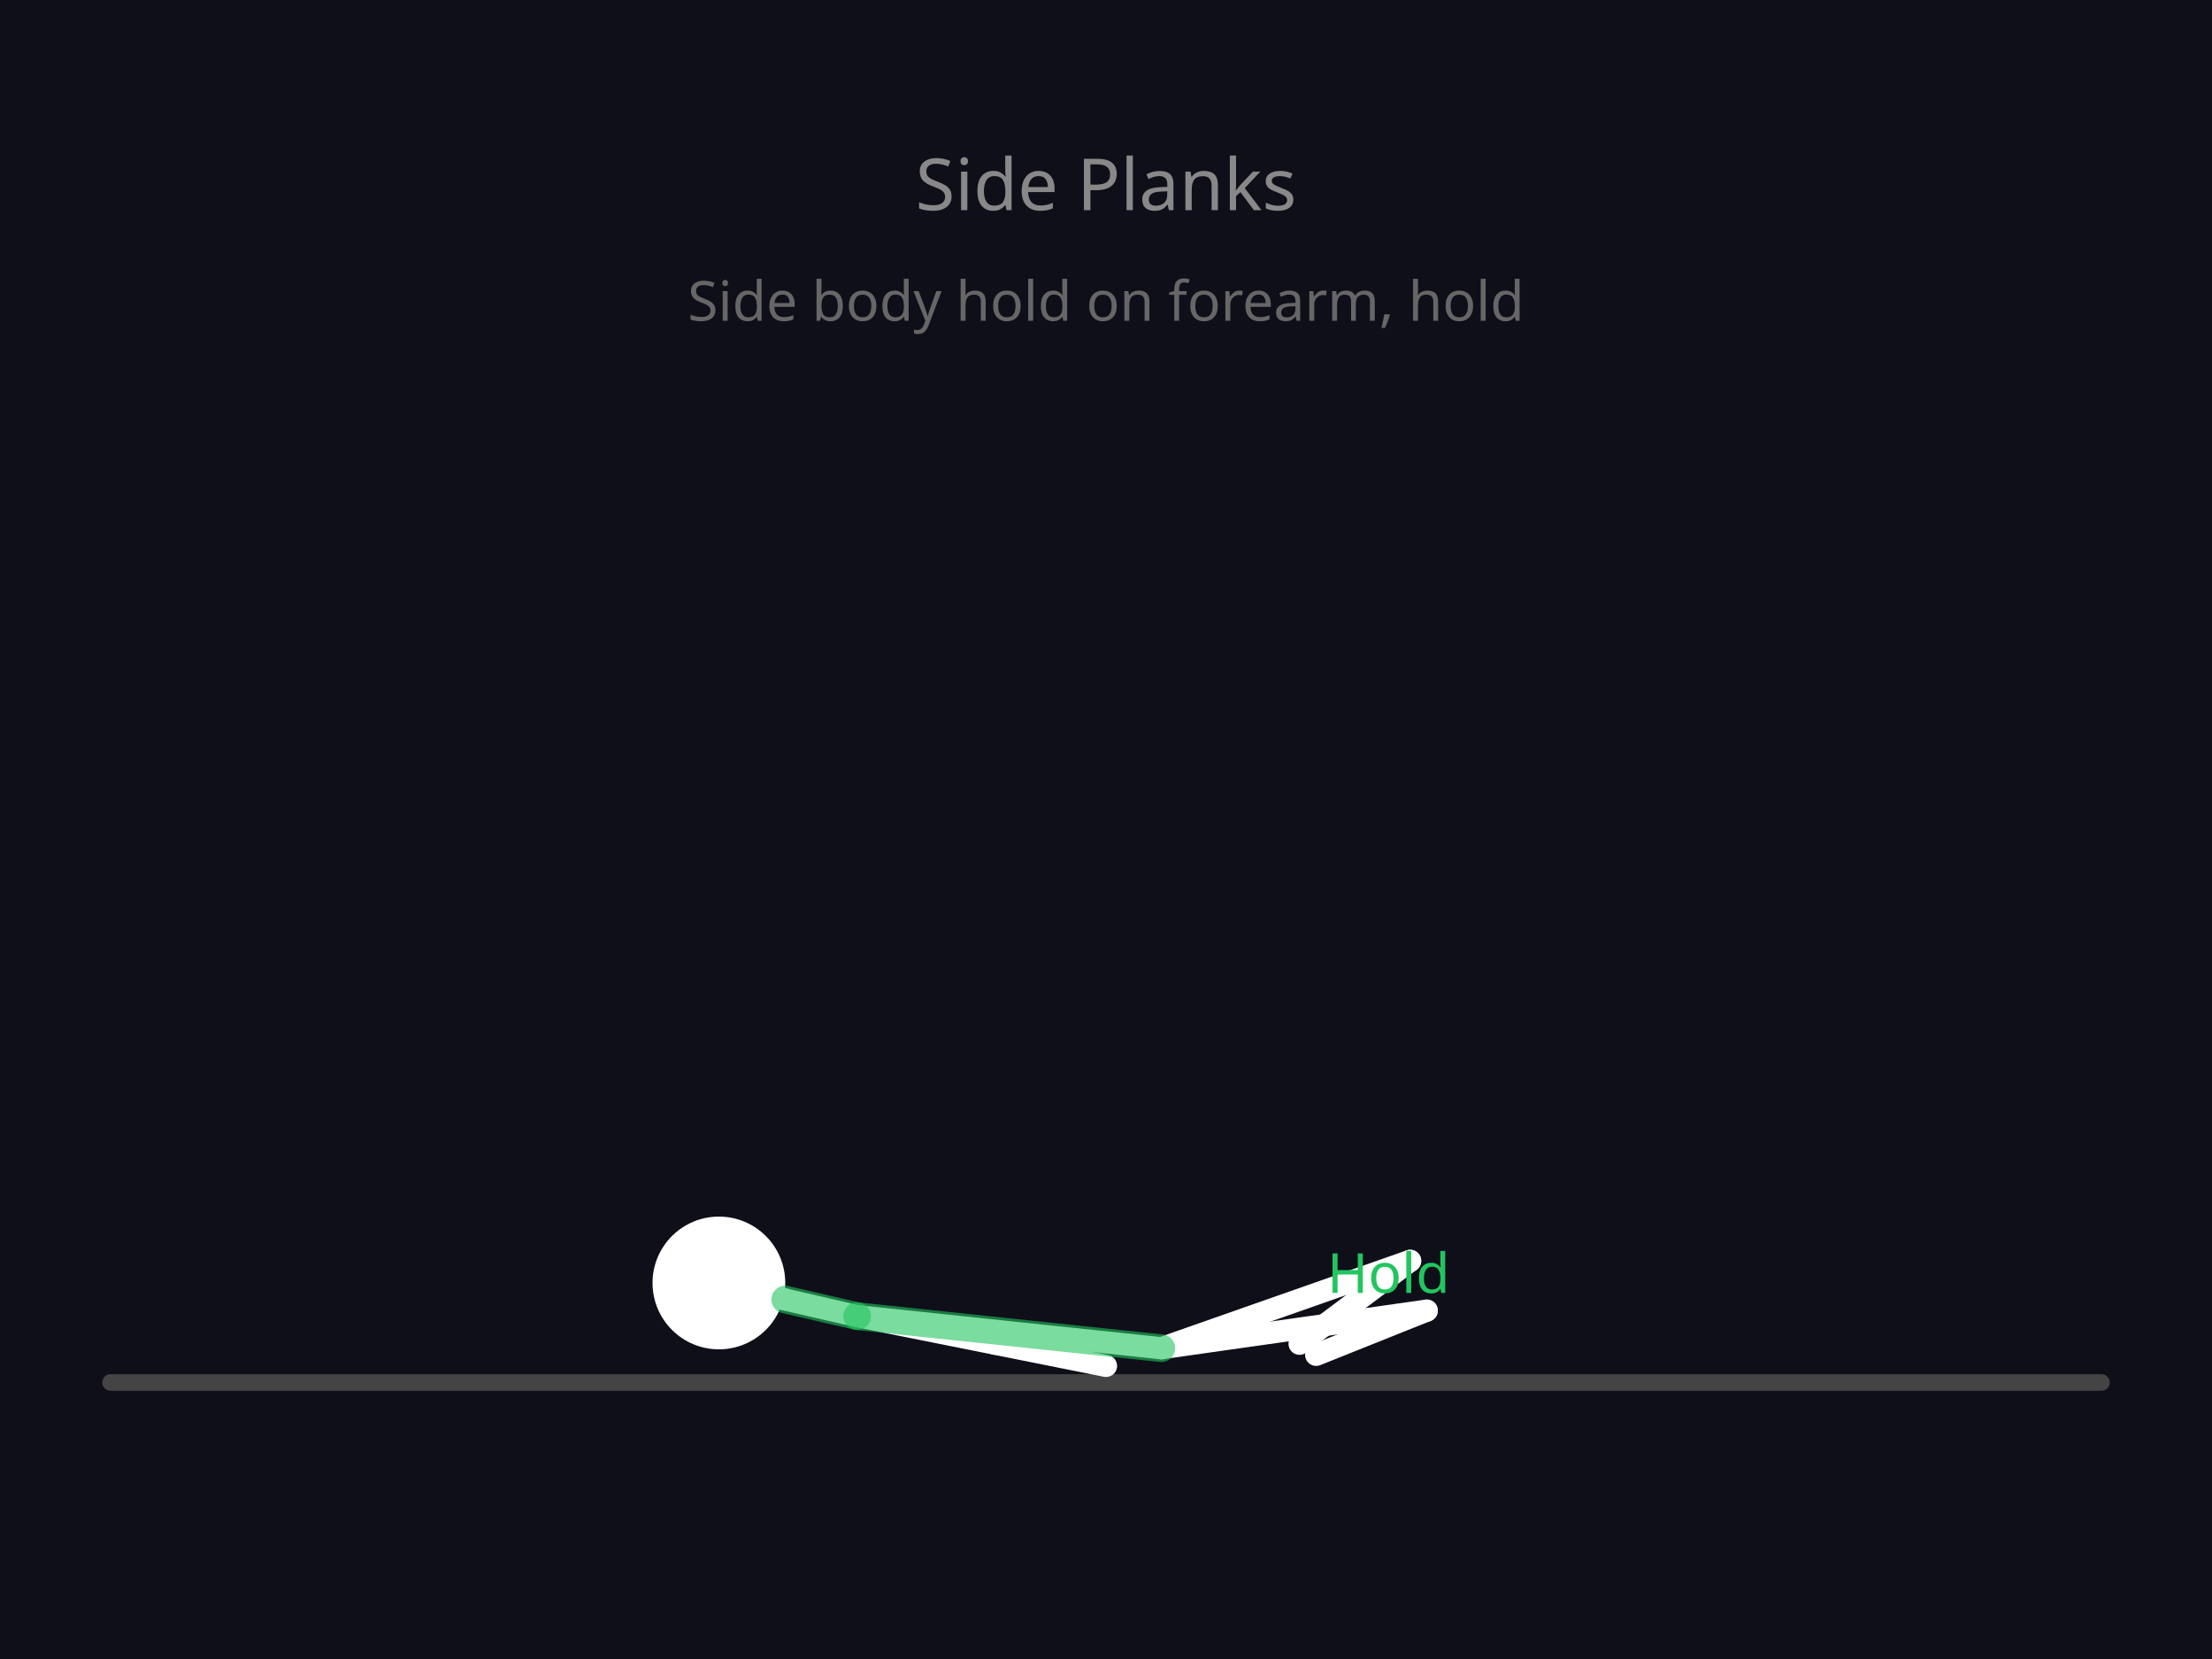
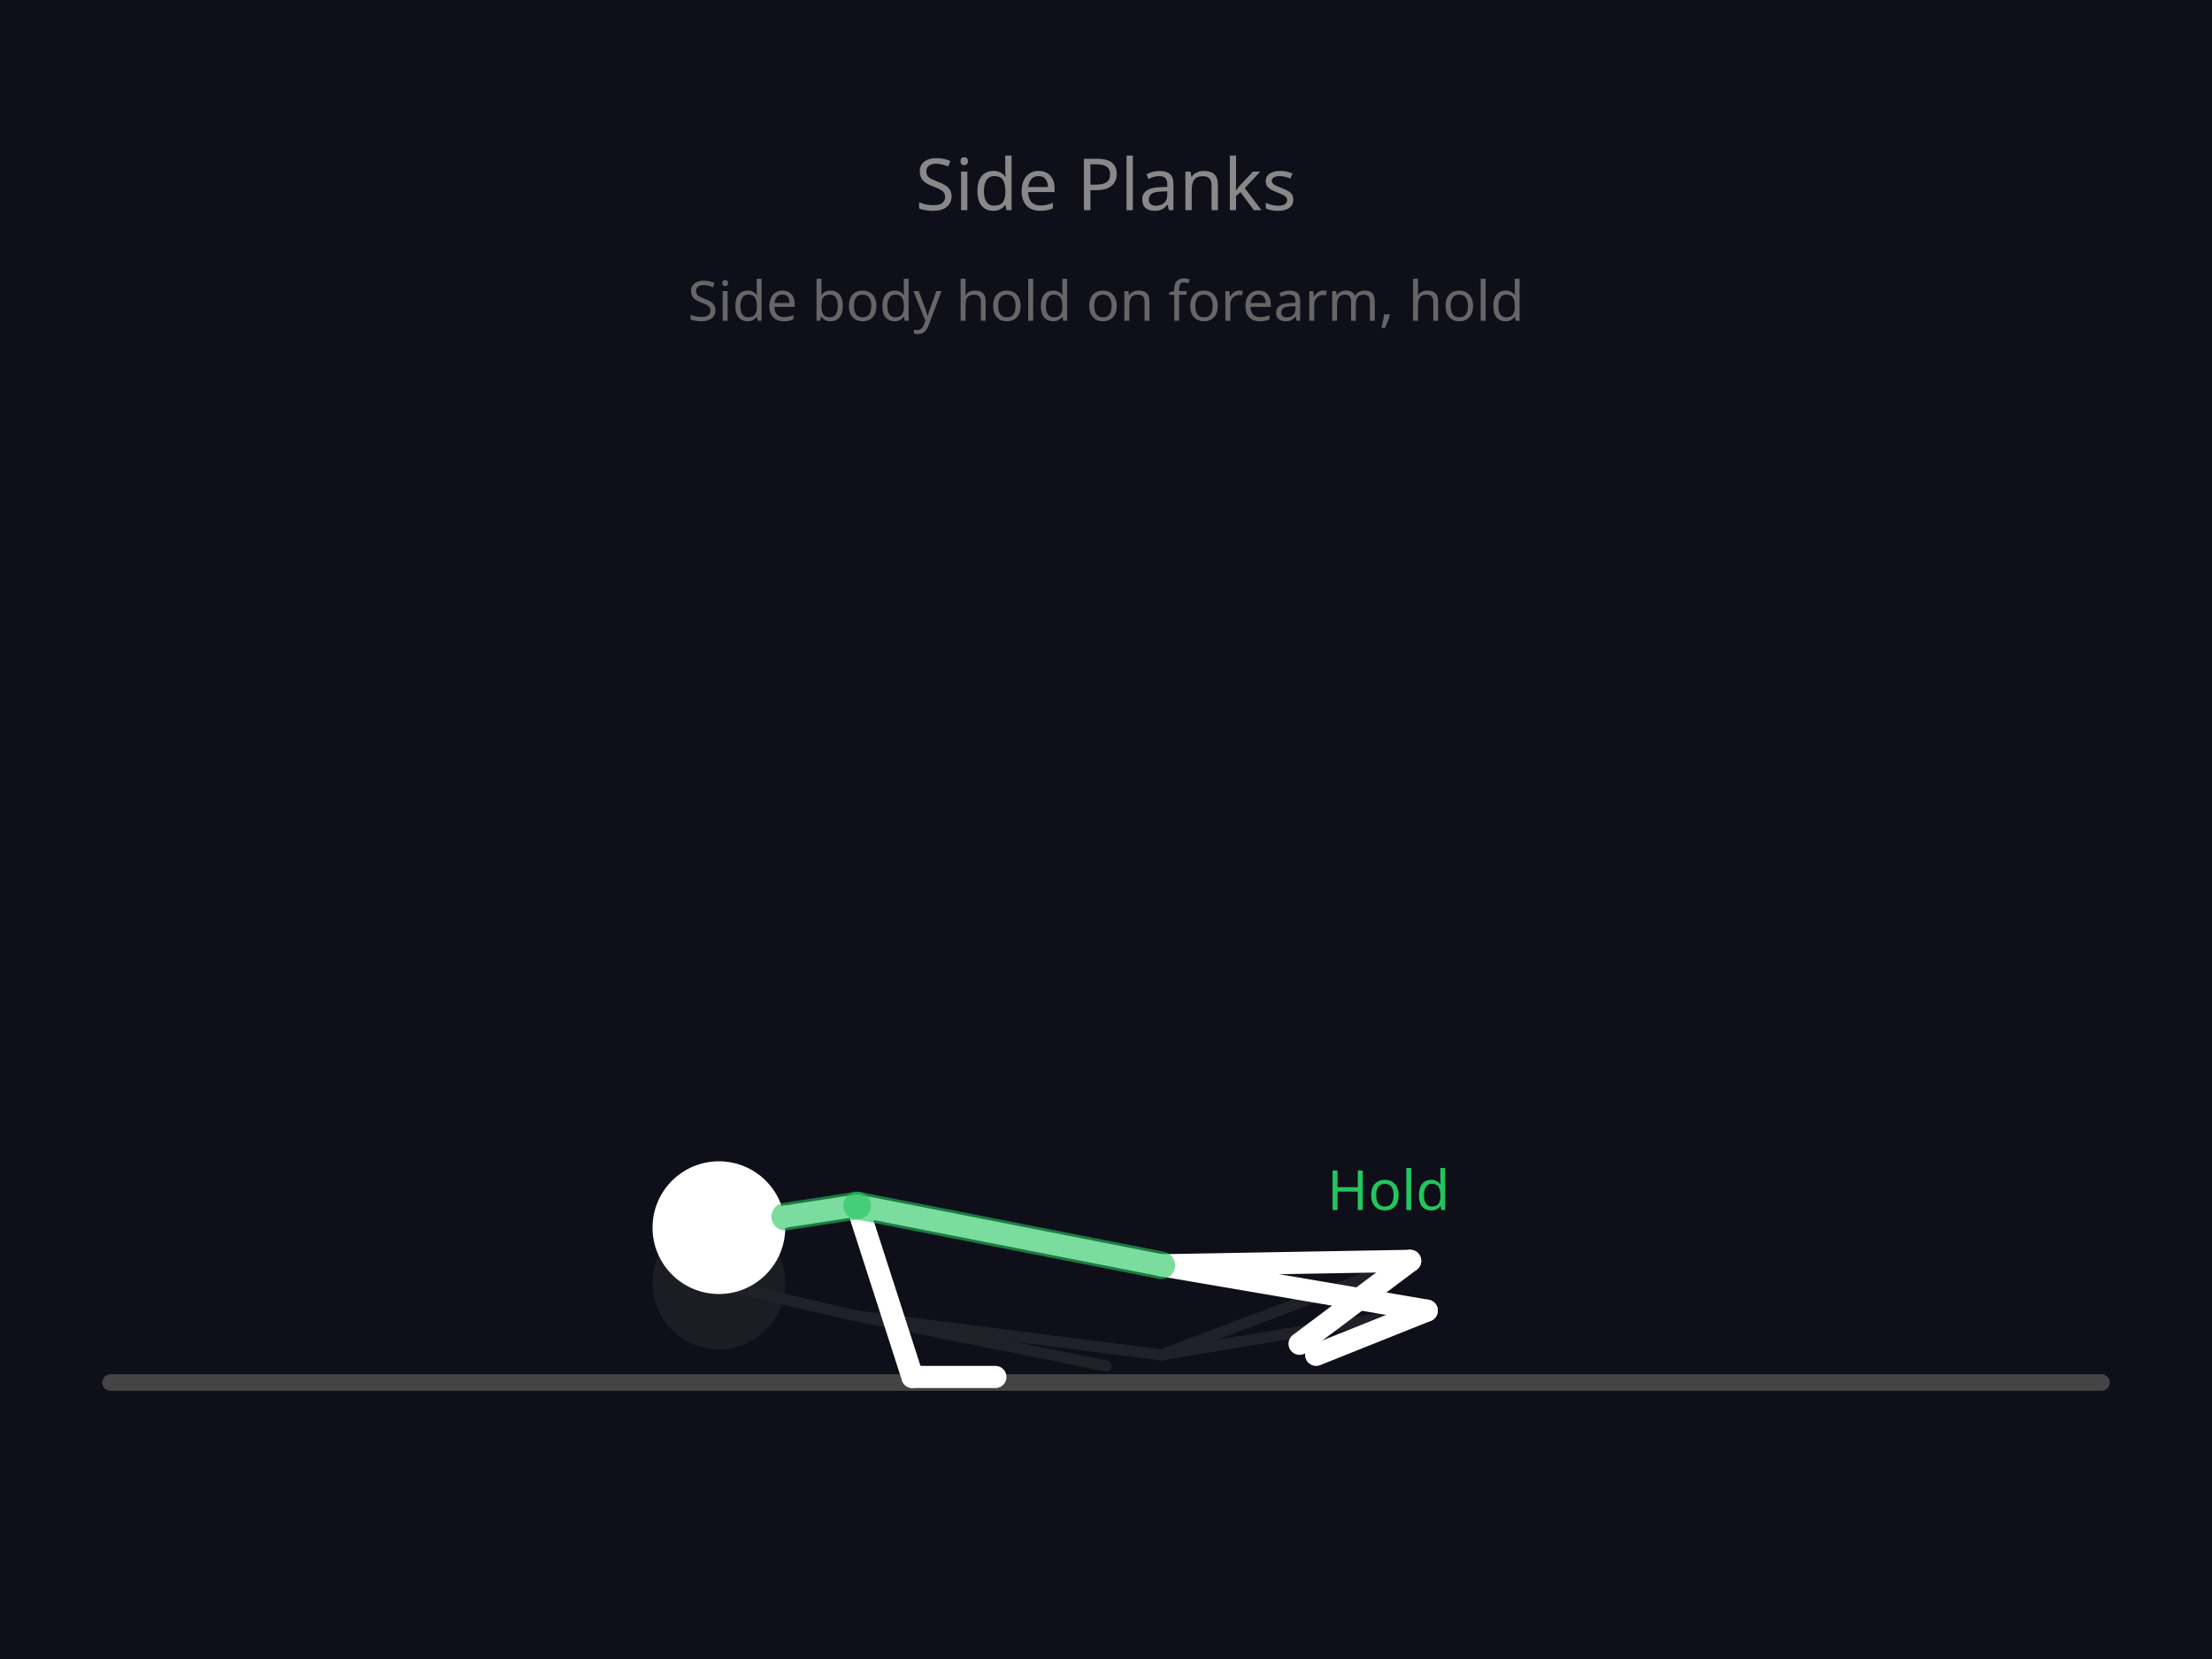
<svg xmlns="http://www.w3.org/2000/svg" viewBox="0 0 400 300">
  <rect width="400" height="300" fill="#0f0f1a" />
  <line x1="20" y1="250" x2="380" y2="250" stroke="#444" stroke-width="3" stroke-linecap="round" />
  <text x="200" y="38" fill="#888" font-size="13" font-family="sans-serif" text-anchor="middle">Side Planks</text>
  <text x="200" y="58" fill="#666" font-size="10" font-family="sans-serif" text-anchor="middle">Side body hold on forearm, hold</text>
  <g stroke="#555" stroke-width="2" fill="none" stroke-linecap="round" stroke-linejoin="round" opacity="0.25">
    <circle cx="130" cy="232" r="12" fill="#444" stroke="none" />
    <line x1="130" y1="232" x2="142" y2="235" />
    <line x1="142" y1="235" x2="155" y2="238" />
    <line x1="155" y1="238" x2="210" y2="245" />
    <line x1="155" y1="238" x2="180" y2="243" />
    <line x1="180" y1="243" x2="200" y2="247" />
    <line x1="210" y1="245" x2="258" y2="237" />
    <line x1="258" y1="237" x2="238" y2="245" />
    <line x1="210" y1="245" x2="255" y2="228" />
    <line x1="255" y1="228" x2="235" y2="243" />
  </g>
  <g stroke="#FFF" stroke-width="4" fill="none" stroke-linecap="round" stroke-linejoin="round">
-     <circle cx="130" cy="232" r="12" fill="#FFF" stroke="none" />
-     <line x1="130" y1="232" x2="142" y2="235" />
-     <line x1="142" y1="235" x2="155" y2="238" />
-     <line x1="155" y1="238" x2="210" y2="243.8" />
-     <line x1="155" y1="238" x2="180" y2="243" />
-     <line x1="180" y1="243" x2="200" y2="247" />
-     <line x1="210" y1="243.8" x2="258" y2="237" />
+     <circle cx="130" cy="222" r="12" fill="#FFF" stroke="none" />
+     <line x1="130" y1="222" x2="142" y2="220" />
+     <line x1="142" y1="220" x2="155" y2="218" />
+     <line x1="155" y1="218" x2="210" y2="228.8" />
+     <line x1="155" y1="218" x2="165" y2="249" />
+     <line x1="165" y1="249" x2="180" y2="249" />
+     <line x1="210" y1="228.8" x2="258" y2="237" />
    <line x1="258" y1="237" x2="238" y2="245" />
-     <line x1="210" y1="243.8" x2="255" y2="228" />
+     <line x1="210" y1="228.8" x2="255" y2="228" />
    <line x1="255" y1="228" x2="235" y2="243" />
-     <line x1="142" y1="235" x2="155" y2="238" stroke="#22C55E" stroke-width="5" opacity="0.6" />
-     <line x1="155" y1="238" x2="210" y2="243.8" stroke="#22C55E" stroke-width="5" opacity="0.6" />
+     <line x1="142" y1="220" x2="155" y2="218" stroke="#22C55E" stroke-width="5" opacity="0.6" />
+     <line x1="155" y1="218" x2="210" y2="228.8" stroke="#22C55E" stroke-width="5" opacity="0.6" />
  </g>
-   <text x="240" y="233.8" fill="#22C55E" font-size="10" font-family="sans-serif">Hold</text>
+   <text x="240" y="218.8" fill="#22C55E" font-size="10" font-family="sans-serif">Hold</text>
</svg>
